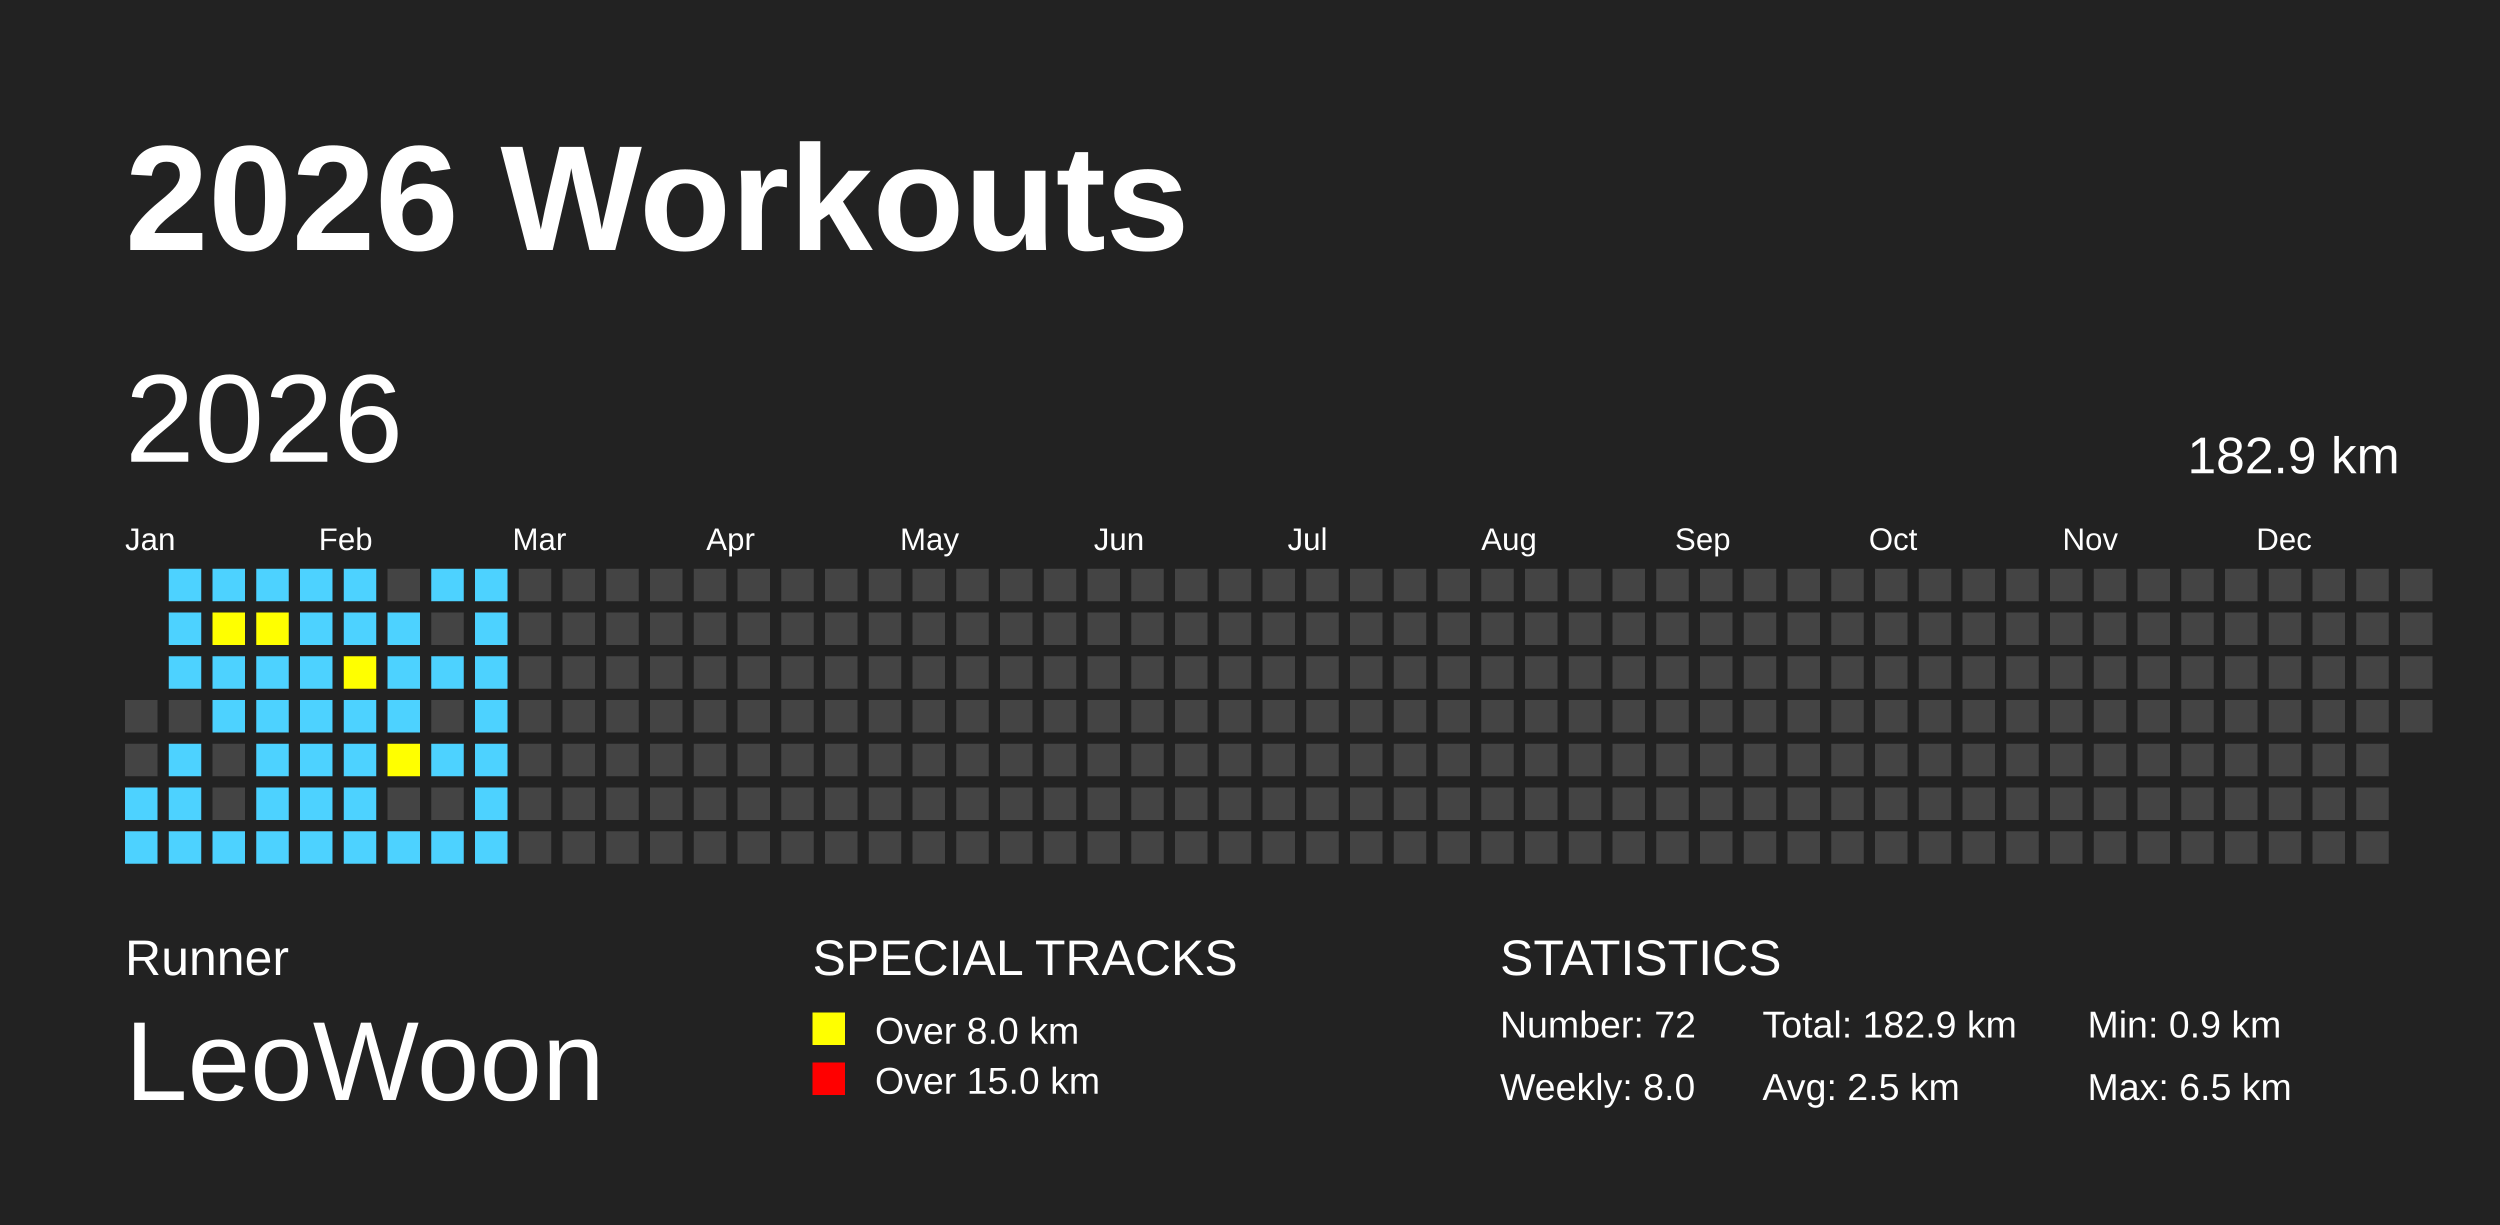
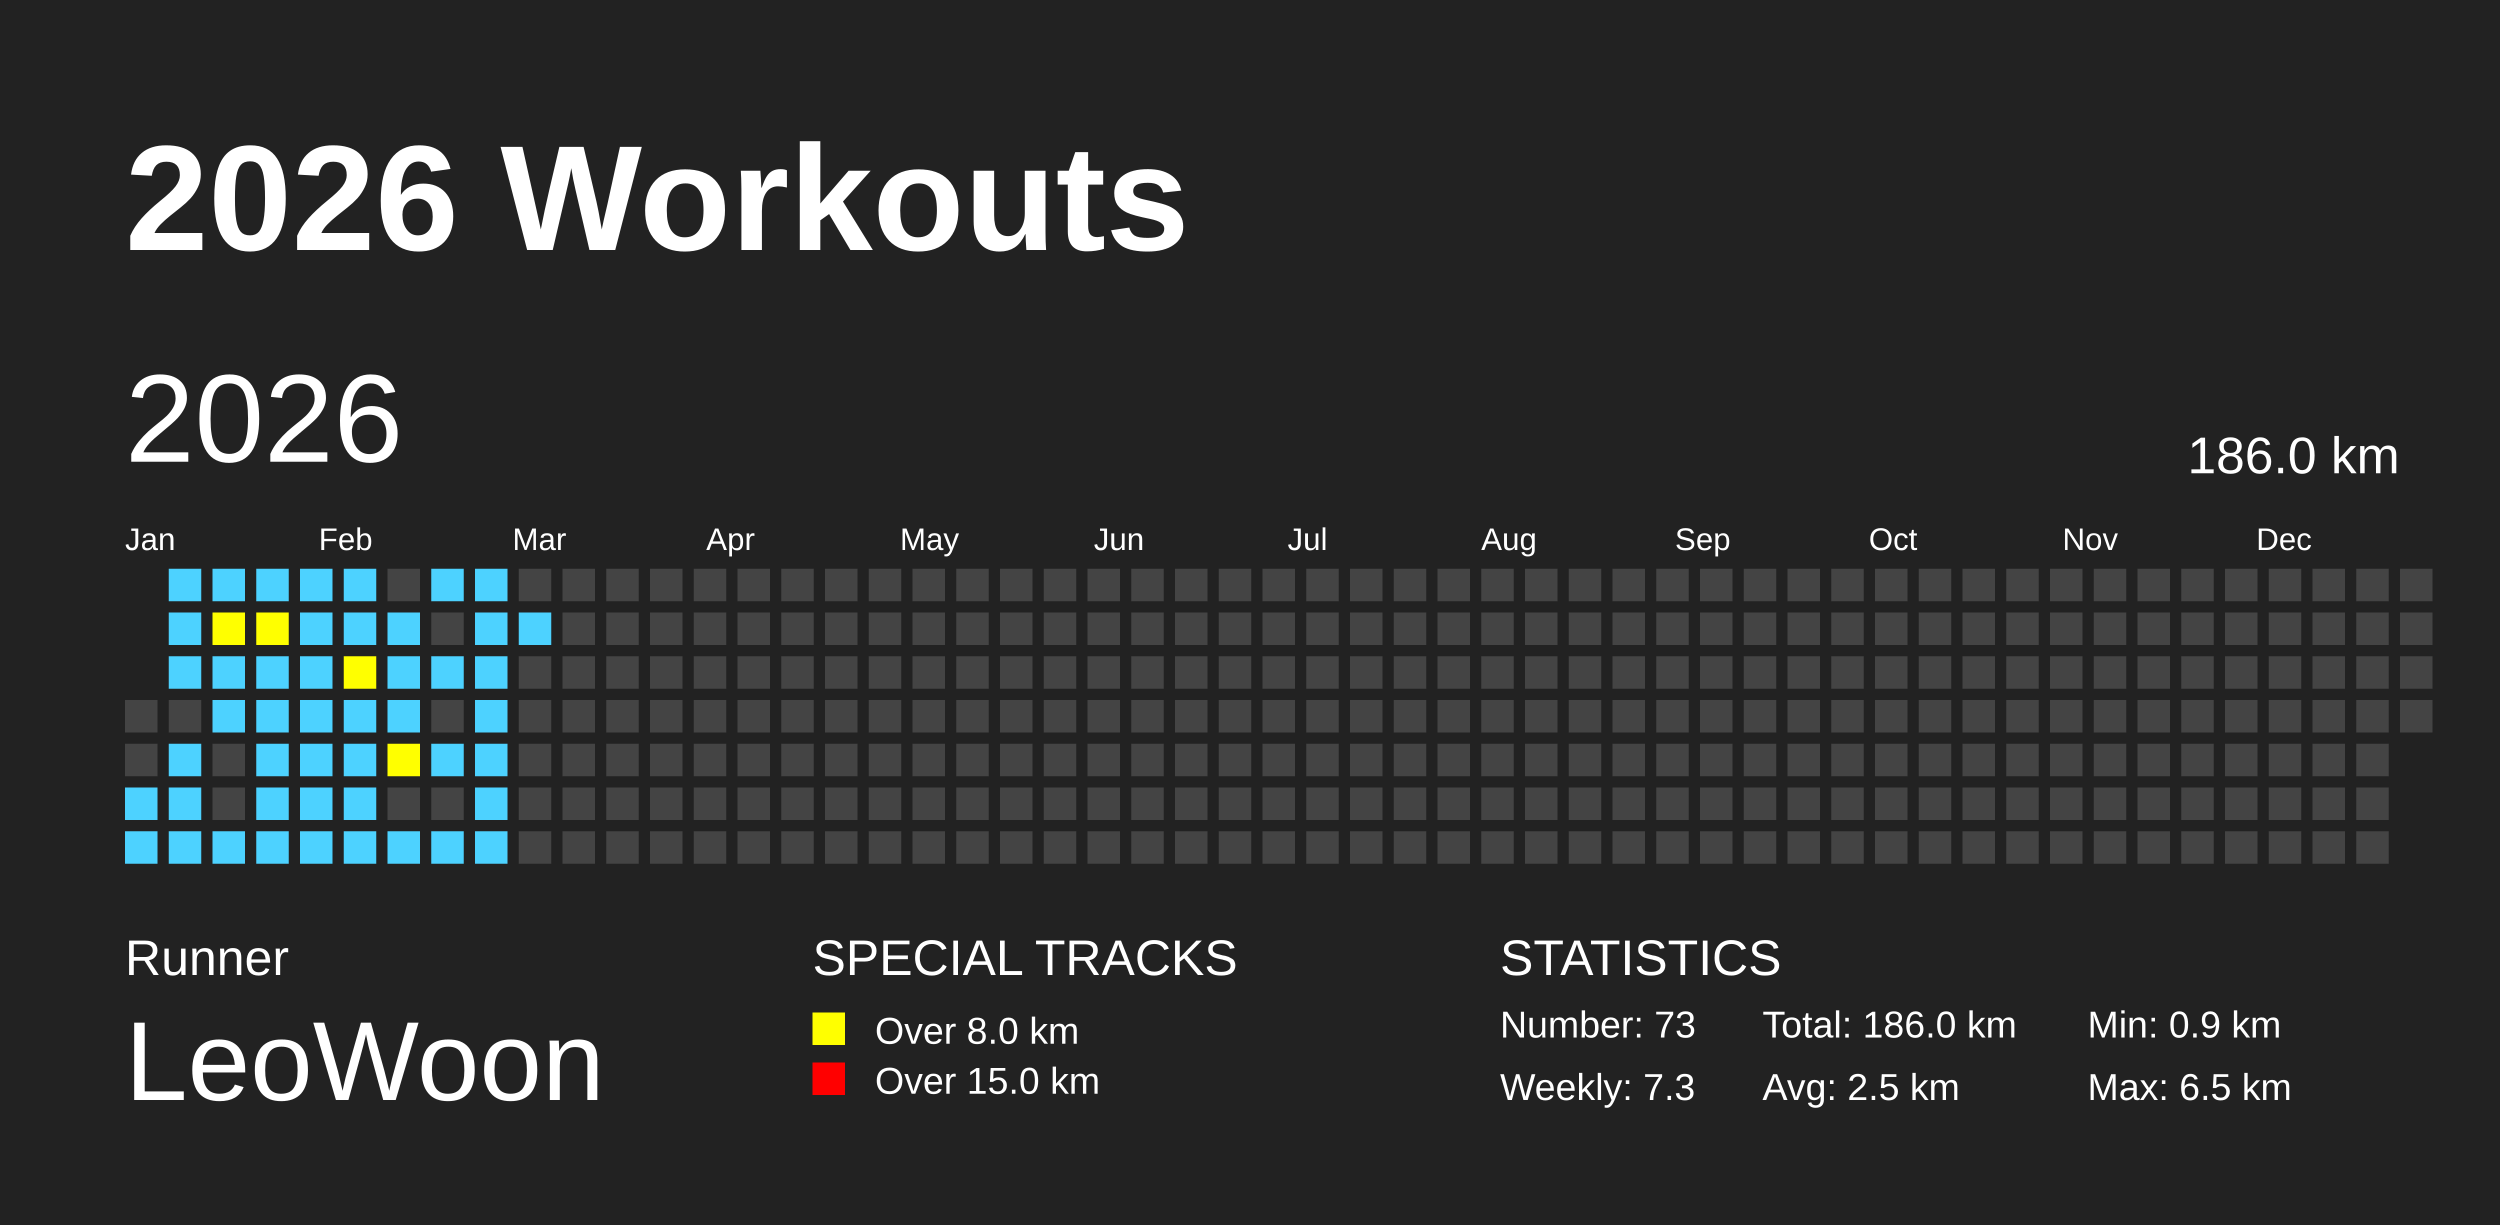
<svg xmlns="http://www.w3.org/2000/svg" baseProfile="full" height="98mm" version="1.1" viewBox="0,0,200,98" width="200mm">
  <defs />
  <rect fill="#222222" height="98" width="200" x="0" y="0" />
  <text fill="#FFFFFF" style="font-size:12px; font-family:Arial; font-weight:bold;" x="10" y="20">2026 Workouts</text>
  <text fill="#FFFFFF" style="font-size:4px; font-family:Arial" x="10" y="78">Runner</text>
  <text fill="#FFFFFF" style="font-size:9px; font-family:Arial" x="10" y="88">LeoWoon</text>
  <text fill="#FFFFFF" style="font-size:4px; font-family:Arial" x="65" y="78">SPECIAL TRACKS</text>
  <rect fill="yellow" height="2.6" width="2.6" x="65" y="81" />
  <text fill="#FFFFFF" style="font-size:3px; font-family:Arial" x="70" y="83.5">Over 8.0 km</text>
  <rect fill="red" height="2.6" width="2.6" x="65" y="85" />
  <text fill="#FFFFFF" style="font-size:3px; font-family:Arial" x="70" y="87.5">Over 15.0 km</text>
  <text fill="#FFFFFF" style="font-size:4px; font-family:Arial" x="120" y="78">STATISTICS</text>
-   <text fill="#FFFFFF" style="font-size:3px; font-family:Arial" x="120" y="83">Number: 72</text>
-   <text fill="#FFFFFF" style="font-size:3px; font-family:Arial" x="120" y="88">Weekly: 8.0</text>
-   <text fill="#FFFFFF" style="font-size:3px; font-family:Arial" x="141" y="83">Total: 182.9 km</text>
+   <text fill="#FFFFFF" style="font-size:3px; font-family:Arial" x="120" y="83">Number: 73</text>
+   <text fill="#FFFFFF" style="font-size:3px; font-family:Arial" x="120" y="88">Weekly: 7.3</text>
+   <text fill="#FFFFFF" style="font-size:3px; font-family:Arial" x="141" y="83">Total: 186.0 km</text>
  <text fill="#FFFFFF" style="font-size:3px; font-family:Arial" x="141" y="88">Avg: 2.5 km</text>
  <text fill="#FFFFFF" style="font-size:3px; font-family:Arial" x="167" y="83">Min: 0.9 km</text>
  <text fill="#FFFFFF" style="font-size:3px; font-family:Arial" x="167" y="88">Max: 6.5 km</text>
  <text dominant-baseline="hanging" fill="#FFFFFF" style="font-size:10.0px; font-family:Arial;" x="10" y="30">2026</text>
-   <text dominant-baseline="hanging" fill="#FFFFFF" style="font-size:4.125px; font-family:Arial;" x="175" y="35">182.9 km</text>
+   <text dominant-baseline="hanging" fill="#FFFFFF" style="font-size:4.125px; font-family:Arial;" x="175" y="35">186.0 km</text>
  <text fill="#FFFFFF" style="font-size:2.5px; font-family:Arial" x="10.0" y="44">Jan</text>
  <text fill="#FFFFFF" style="font-size:2.5px; font-family:Arial" x="25.5" y="44">Feb</text>
  <text fill="#FFFFFF" style="font-size:2.5px; font-family:Arial" x="41.0" y="44">Mar</text>
  <text fill="#FFFFFF" style="font-size:2.5px; font-family:Arial" x="56.5" y="44">Apr</text>
  <text fill="#FFFFFF" style="font-size:2.5px; font-family:Arial" x="72.0" y="44">May</text>
  <text fill="#FFFFFF" style="font-size:2.5px; font-family:Arial" x="87.5" y="44">Jun</text>
  <text fill="#FFFFFF" style="font-size:2.5px; font-family:Arial" x="103.0" y="44">Jul</text>
  <text fill="#FFFFFF" style="font-size:2.5px; font-family:Arial" x="118.5" y="44">Aug</text>
  <text fill="#FFFFFF" style="font-size:2.5px; font-family:Arial" x="134.0" y="44">Sep</text>
  <text fill="#FFFFFF" style="font-size:2.5px; font-family:Arial" x="149.5" y="44">Oct</text>
  <text fill="#FFFFFF" style="font-size:2.5px; font-family:Arial" x="165.0" y="44">Nov</text>
  <text fill="#FFFFFF" style="font-size:2.5px; font-family:Arial" x="180.5" y="44">Dec</text>
  <rect fill="#444444" height="2.6" width="2.6" x="10.0" y="56.0" />
  <rect fill="#444444" height="2.6" width="2.6" x="10.0" y="59.5" />
  <rect fill="#4DD2FF" height="2.6" width="2.6" x="10.0" y="63.0" />
  <rect fill="#4DD2FF" height="2.6" width="2.6" x="10.0" y="66.5" />
  <rect fill="#4DD2FF" height="2.6" width="2.6" x="13.5" y="45.5" />
  <rect fill="#4DD2FF" height="2.6" width="2.6" x="13.5" y="49.0" />
  <rect fill="#4DD2FF" height="2.6" width="2.6" x="13.5" y="52.5" />
  <rect fill="#444444" height="2.6" width="2.6" x="13.5" y="56.0" />
  <rect fill="#4DD2FF" height="2.6" width="2.6" x="13.5" y="59.5" />
  <rect fill="#4DD2FF" height="2.6" width="2.6" x="13.5" y="63.0" />
  <rect fill="#4DD2FF" height="2.6" width="2.6" x="13.5" y="66.5" />
  <rect fill="#4DD2FF" height="2.6" width="2.6" x="17.0" y="45.5" />
  <rect fill="yellow" height="2.6" width="2.6" x="17.0" y="49.0" />
  <rect fill="#4DD2FF" height="2.6" width="2.6" x="17.0" y="52.5" />
  <rect fill="#4DD2FF" height="2.6" width="2.6" x="17.0" y="56.0" />
  <rect fill="#444444" height="2.6" width="2.6" x="17.0" y="59.5" />
  <rect fill="#444444" height="2.6" width="2.6" x="17.0" y="63.0" />
  <rect fill="#4DD2FF" height="2.6" width="2.6" x="17.0" y="66.5" />
  <rect fill="#4DD2FF" height="2.6" width="2.6" x="20.5" y="45.5" />
  <rect fill="yellow" height="2.6" width="2.6" x="20.5" y="49.0" />
  <rect fill="#4DD2FF" height="2.6" width="2.6" x="20.5" y="52.5" />
  <rect fill="#4DD2FF" height="2.6" width="2.6" x="20.5" y="56.0" />
  <rect fill="#4DD2FF" height="2.6" width="2.6" x="20.5" y="59.5" />
  <rect fill="#4DD2FF" height="2.6" width="2.6" x="20.5" y="63.0" />
  <rect fill="#4DD2FF" height="2.6" width="2.6" x="20.5" y="66.5" />
  <rect fill="#4DD2FF" height="2.6" width="2.6" x="24.0" y="45.5" />
  <rect fill="#4DD2FF" height="2.6" width="2.6" x="24.0" y="49.0" />
  <rect fill="#4DD2FF" height="2.6" width="2.6" x="24.0" y="52.5" />
  <rect fill="#4DD2FF" height="2.6" width="2.6" x="24.0" y="56.0" />
  <rect fill="#4DD2FF" height="2.6" width="2.6" x="24.0" y="59.5" />
  <rect fill="#4DD2FF" height="2.6" width="2.6" x="24.0" y="63.0" />
  <rect fill="#4DD2FF" height="2.6" width="2.6" x="24.0" y="66.5" />
  <rect fill="#4DD2FF" height="2.6" width="2.6" x="27.5" y="45.5" />
  <rect fill="#4DD2FF" height="2.6" width="2.6" x="27.5" y="49.0" />
  <rect fill="yellow" height="2.6" width="2.6" x="27.5" y="52.5" />
  <rect fill="#4DD2FF" height="2.6" width="2.6" x="27.5" y="56.0" />
  <rect fill="#4DD2FF" height="2.6" width="2.6" x="27.5" y="59.5" />
  <rect fill="#4DD2FF" height="2.6" width="2.6" x="27.5" y="63.0" />
  <rect fill="#4DD2FF" height="2.6" width="2.6" x="27.5" y="66.5" />
  <rect fill="#444444" height="2.6" width="2.6" x="31.0" y="45.5" />
  <rect fill="#4DD2FF" height="2.6" width="2.6" x="31.0" y="49.0" />
  <rect fill="#4DD2FF" height="2.6" width="2.6" x="31.0" y="52.5" />
  <rect fill="#4DD2FF" height="2.6" width="2.6" x="31.0" y="56.0" />
  <rect fill="yellow" height="2.6" width="2.6" x="31.0" y="59.5" />
  <rect fill="#444444" height="2.6" width="2.6" x="31.0" y="63.0" />
  <rect fill="#4DD2FF" height="2.6" width="2.6" x="31.0" y="66.5" />
  <rect fill="#4DD2FF" height="2.6" width="2.6" x="34.5" y="45.5" />
  <rect fill="#444444" height="2.6" width="2.6" x="34.5" y="49.0" />
  <rect fill="#4DD2FF" height="2.6" width="2.6" x="34.5" y="52.5" />
  <rect fill="#444444" height="2.6" width="2.6" x="34.5" y="56.0" />
  <rect fill="#4DD2FF" height="2.6" width="2.6" x="34.5" y="59.5" />
  <rect fill="#444444" height="2.6" width="2.6" x="34.5" y="63.0" />
  <rect fill="#4DD2FF" height="2.6" width="2.6" x="34.5" y="66.5" />
  <rect fill="#4DD2FF" height="2.6" width="2.6" x="38.0" y="45.5" />
  <rect fill="#4DD2FF" height="2.6" width="2.6" x="38.0" y="49.0" />
  <rect fill="#4DD2FF" height="2.6" width="2.6" x="38.0" y="52.5" />
  <rect fill="#4DD2FF" height="2.6" width="2.6" x="38.0" y="56.0" />
  <rect fill="#4DD2FF" height="2.6" width="2.6" x="38.0" y="59.5" />
  <rect fill="#4DD2FF" height="2.6" width="2.6" x="38.0" y="63.0" />
  <rect fill="#4DD2FF" height="2.6" width="2.6" x="38.0" y="66.5" />
  <rect fill="#444444" height="2.6" width="2.6" x="41.5" y="45.5" />
-   <rect fill="#444444" height="2.6" width="2.6" x="41.5" y="49.0" />
+   <rect fill="#4DD2FF" height="2.6" width="2.6" x="41.5" y="49.0" />
  <rect fill="#444444" height="2.6" width="2.6" x="41.5" y="52.5" />
  <rect fill="#444444" height="2.6" width="2.6" x="41.5" y="56.0" />
  <rect fill="#444444" height="2.6" width="2.6" x="41.5" y="59.5" />
  <rect fill="#444444" height="2.6" width="2.6" x="41.5" y="63.0" />
  <rect fill="#444444" height="2.6" width="2.6" x="41.5" y="66.5" />
  <rect fill="#444444" height="2.6" width="2.6" x="45.0" y="45.5" />
  <rect fill="#444444" height="2.6" width="2.6" x="45.0" y="49.0" />
  <rect fill="#444444" height="2.6" width="2.6" x="45.0" y="52.5" />
  <rect fill="#444444" height="2.6" width="2.6" x="45.0" y="56.0" />
  <rect fill="#444444" height="2.6" width="2.6" x="45.0" y="59.5" />
  <rect fill="#444444" height="2.6" width="2.6" x="45.0" y="63.0" />
  <rect fill="#444444" height="2.6" width="2.6" x="45.0" y="66.5" />
  <rect fill="#444444" height="2.6" width="2.6" x="48.5" y="45.5" />
  <rect fill="#444444" height="2.6" width="2.6" x="48.5" y="49.0" />
  <rect fill="#444444" height="2.6" width="2.6" x="48.5" y="52.5" />
  <rect fill="#444444" height="2.6" width="2.6" x="48.5" y="56.0" />
  <rect fill="#444444" height="2.6" width="2.6" x="48.5" y="59.5" />
  <rect fill="#444444" height="2.6" width="2.6" x="48.5" y="63.0" />
  <rect fill="#444444" height="2.6" width="2.6" x="48.5" y="66.5" />
  <rect fill="#444444" height="2.6" width="2.6" x="52.0" y="45.5" />
  <rect fill="#444444" height="2.6" width="2.6" x="52.0" y="49.0" />
  <rect fill="#444444" height="2.6" width="2.6" x="52.0" y="52.5" />
  <rect fill="#444444" height="2.6" width="2.6" x="52.0" y="56.0" />
  <rect fill="#444444" height="2.6" width="2.6" x="52.0" y="59.5" />
  <rect fill="#444444" height="2.6" width="2.6" x="52.0" y="63.0" />
  <rect fill="#444444" height="2.6" width="2.6" x="52.0" y="66.5" />
  <rect fill="#444444" height="2.6" width="2.6" x="55.5" y="45.5" />
  <rect fill="#444444" height="2.6" width="2.6" x="55.5" y="49.0" />
  <rect fill="#444444" height="2.6" width="2.6" x="55.5" y="52.5" />
  <rect fill="#444444" height="2.6" width="2.6" x="55.5" y="56.0" />
  <rect fill="#444444" height="2.6" width="2.6" x="55.5" y="59.5" />
  <rect fill="#444444" height="2.6" width="2.6" x="55.5" y="63.0" />
  <rect fill="#444444" height="2.6" width="2.6" x="55.5" y="66.5" />
  <rect fill="#444444" height="2.6" width="2.6" x="59.0" y="45.5" />
  <rect fill="#444444" height="2.6" width="2.6" x="59.0" y="49.0" />
  <rect fill="#444444" height="2.6" width="2.6" x="59.0" y="52.5" />
  <rect fill="#444444" height="2.6" width="2.6" x="59.0" y="56.0" />
  <rect fill="#444444" height="2.6" width="2.6" x="59.0" y="59.5" />
  <rect fill="#444444" height="2.6" width="2.6" x="59.0" y="63.0" />
  <rect fill="#444444" height="2.6" width="2.6" x="59.0" y="66.5" />
  <rect fill="#444444" height="2.6" width="2.6" x="62.5" y="45.5" />
  <rect fill="#444444" height="2.6" width="2.6" x="62.5" y="49.0" />
  <rect fill="#444444" height="2.6" width="2.6" x="62.5" y="52.5" />
  <rect fill="#444444" height="2.6" width="2.6" x="62.5" y="56.0" />
  <rect fill="#444444" height="2.6" width="2.6" x="62.5" y="59.5" />
  <rect fill="#444444" height="2.6" width="2.6" x="62.5" y="63.0" />
  <rect fill="#444444" height="2.6" width="2.6" x="62.5" y="66.5" />
  <rect fill="#444444" height="2.6" width="2.6" x="66.0" y="45.5" />
  <rect fill="#444444" height="2.6" width="2.6" x="66.0" y="49.0" />
  <rect fill="#444444" height="2.6" width="2.6" x="66.0" y="52.5" />
  <rect fill="#444444" height="2.6" width="2.6" x="66.0" y="56.0" />
  <rect fill="#444444" height="2.6" width="2.6" x="66.0" y="59.5" />
  <rect fill="#444444" height="2.6" width="2.6" x="66.0" y="63.0" />
  <rect fill="#444444" height="2.6" width="2.6" x="66.0" y="66.5" />
  <rect fill="#444444" height="2.6" width="2.6" x="69.5" y="45.5" />
  <rect fill="#444444" height="2.6" width="2.6" x="69.5" y="49.0" />
  <rect fill="#444444" height="2.6" width="2.6" x="69.5" y="52.5" />
  <rect fill="#444444" height="2.6" width="2.6" x="69.5" y="56.0" />
  <rect fill="#444444" height="2.6" width="2.6" x="69.5" y="59.5" />
  <rect fill="#444444" height="2.6" width="2.6" x="69.5" y="63.0" />
  <rect fill="#444444" height="2.6" width="2.6" x="69.5" y="66.5" />
  <rect fill="#444444" height="2.6" width="2.6" x="73.0" y="45.5" />
  <rect fill="#444444" height="2.6" width="2.6" x="73.0" y="49.0" />
  <rect fill="#444444" height="2.6" width="2.6" x="73.0" y="52.5" />
  <rect fill="#444444" height="2.6" width="2.6" x="73.0" y="56.0" />
  <rect fill="#444444" height="2.6" width="2.6" x="73.0" y="59.5" />
  <rect fill="#444444" height="2.6" width="2.6" x="73.0" y="63.0" />
  <rect fill="#444444" height="2.6" width="2.6" x="73.0" y="66.5" />
  <rect fill="#444444" height="2.6" width="2.6" x="76.5" y="45.5" />
  <rect fill="#444444" height="2.6" width="2.6" x="76.5" y="49.0" />
  <rect fill="#444444" height="2.6" width="2.6" x="76.5" y="52.5" />
  <rect fill="#444444" height="2.6" width="2.6" x="76.5" y="56.0" />
  <rect fill="#444444" height="2.6" width="2.6" x="76.5" y="59.5" />
  <rect fill="#444444" height="2.6" width="2.6" x="76.5" y="63.0" />
  <rect fill="#444444" height="2.6" width="2.6" x="76.5" y="66.5" />
  <rect fill="#444444" height="2.6" width="2.6" x="80.0" y="45.5" />
  <rect fill="#444444" height="2.6" width="2.6" x="80.0" y="49.0" />
  <rect fill="#444444" height="2.6" width="2.6" x="80.0" y="52.5" />
  <rect fill="#444444" height="2.6" width="2.6" x="80.0" y="56.0" />
  <rect fill="#444444" height="2.6" width="2.6" x="80.0" y="59.5" />
  <rect fill="#444444" height="2.6" width="2.6" x="80.0" y="63.0" />
  <rect fill="#444444" height="2.6" width="2.6" x="80.0" y="66.5" />
  <rect fill="#444444" height="2.6" width="2.6" x="83.5" y="45.5" />
  <rect fill="#444444" height="2.6" width="2.6" x="83.5" y="49.0" />
  <rect fill="#444444" height="2.6" width="2.6" x="83.5" y="52.5" />
  <rect fill="#444444" height="2.6" width="2.6" x="83.5" y="56.0" />
  <rect fill="#444444" height="2.6" width="2.6" x="83.5" y="59.5" />
  <rect fill="#444444" height="2.6" width="2.6" x="83.5" y="63.0" />
  <rect fill="#444444" height="2.6" width="2.6" x="83.5" y="66.5" />
  <rect fill="#444444" height="2.6" width="2.6" x="87.0" y="45.5" />
  <rect fill="#444444" height="2.6" width="2.6" x="87.0" y="49.0" />
  <rect fill="#444444" height="2.6" width="2.6" x="87.0" y="52.5" />
  <rect fill="#444444" height="2.6" width="2.6" x="87.0" y="56.0" />
  <rect fill="#444444" height="2.6" width="2.6" x="87.0" y="59.5" />
  <rect fill="#444444" height="2.6" width="2.6" x="87.0" y="63.0" />
  <rect fill="#444444" height="2.6" width="2.6" x="87.0" y="66.5" />
  <rect fill="#444444" height="2.6" width="2.6" x="90.5" y="45.5" />
  <rect fill="#444444" height="2.6" width="2.6" x="90.5" y="49.0" />
  <rect fill="#444444" height="2.6" width="2.6" x="90.5" y="52.5" />
  <rect fill="#444444" height="2.6" width="2.6" x="90.5" y="56.0" />
  <rect fill="#444444" height="2.6" width="2.6" x="90.5" y="59.5" />
  <rect fill="#444444" height="2.6" width="2.6" x="90.5" y="63.0" />
  <rect fill="#444444" height="2.6" width="2.6" x="90.5" y="66.5" />
  <rect fill="#444444" height="2.6" width="2.6" x="94.0" y="45.5" />
  <rect fill="#444444" height="2.6" width="2.6" x="94.0" y="49.0" />
  <rect fill="#444444" height="2.6" width="2.6" x="94.0" y="52.5" />
  <rect fill="#444444" height="2.6" width="2.6" x="94.0" y="56.0" />
  <rect fill="#444444" height="2.6" width="2.6" x="94.0" y="59.5" />
  <rect fill="#444444" height="2.6" width="2.6" x="94.0" y="63.0" />
  <rect fill="#444444" height="2.6" width="2.6" x="94.0" y="66.5" />
  <rect fill="#444444" height="2.6" width="2.6" x="97.5" y="45.5" />
  <rect fill="#444444" height="2.6" width="2.6" x="97.5" y="49.0" />
  <rect fill="#444444" height="2.6" width="2.6" x="97.5" y="52.5" />
  <rect fill="#444444" height="2.6" width="2.6" x="97.5" y="56.0" />
  <rect fill="#444444" height="2.6" width="2.6" x="97.5" y="59.5" />
  <rect fill="#444444" height="2.6" width="2.6" x="97.5" y="63.0" />
  <rect fill="#444444" height="2.6" width="2.6" x="97.5" y="66.5" />
  <rect fill="#444444" height="2.6" width="2.6" x="101.0" y="45.5" />
  <rect fill="#444444" height="2.6" width="2.6" x="101.0" y="49.0" />
  <rect fill="#444444" height="2.6" width="2.6" x="101.0" y="52.5" />
  <rect fill="#444444" height="2.6" width="2.6" x="101.0" y="56.0" />
  <rect fill="#444444" height="2.6" width="2.6" x="101.0" y="59.5" />
  <rect fill="#444444" height="2.6" width="2.6" x="101.0" y="63.0" />
  <rect fill="#444444" height="2.6" width="2.6" x="101.0" y="66.5" />
  <rect fill="#444444" height="2.6" width="2.6" x="104.5" y="45.5" />
  <rect fill="#444444" height="2.6" width="2.6" x="104.5" y="49.0" />
  <rect fill="#444444" height="2.6" width="2.6" x="104.5" y="52.5" />
  <rect fill="#444444" height="2.6" width="2.6" x="104.5" y="56.0" />
  <rect fill="#444444" height="2.6" width="2.6" x="104.5" y="59.5" />
  <rect fill="#444444" height="2.6" width="2.6" x="104.5" y="63.0" />
  <rect fill="#444444" height="2.6" width="2.6" x="104.5" y="66.5" />
  <rect fill="#444444" height="2.6" width="2.6" x="108.0" y="45.5" />
  <rect fill="#444444" height="2.6" width="2.6" x="108.0" y="49.0" />
  <rect fill="#444444" height="2.6" width="2.6" x="108.0" y="52.5" />
  <rect fill="#444444" height="2.6" width="2.6" x="108.0" y="56.0" />
  <rect fill="#444444" height="2.6" width="2.6" x="108.0" y="59.5" />
  <rect fill="#444444" height="2.6" width="2.6" x="108.0" y="63.0" />
  <rect fill="#444444" height="2.6" width="2.6" x="108.0" y="66.5" />
  <rect fill="#444444" height="2.6" width="2.6" x="111.5" y="45.5" />
  <rect fill="#444444" height="2.6" width="2.6" x="111.5" y="49.0" />
  <rect fill="#444444" height="2.6" width="2.6" x="111.5" y="52.5" />
  <rect fill="#444444" height="2.6" width="2.6" x="111.5" y="56.0" />
  <rect fill="#444444" height="2.6" width="2.6" x="111.5" y="59.5" />
  <rect fill="#444444" height="2.6" width="2.6" x="111.5" y="63.0" />
  <rect fill="#444444" height="2.6" width="2.6" x="111.5" y="66.5" />
  <rect fill="#444444" height="2.6" width="2.6" x="115.0" y="45.5" />
  <rect fill="#444444" height="2.6" width="2.6" x="115.0" y="49.0" />
  <rect fill="#444444" height="2.6" width="2.6" x="115.0" y="52.5" />
  <rect fill="#444444" height="2.6" width="2.6" x="115.0" y="56.0" />
  <rect fill="#444444" height="2.6" width="2.6" x="115.0" y="59.5" />
  <rect fill="#444444" height="2.6" width="2.6" x="115.0" y="63.0" />
  <rect fill="#444444" height="2.6" width="2.6" x="115.0" y="66.5" />
  <rect fill="#444444" height="2.6" width="2.6" x="118.5" y="45.5" />
  <rect fill="#444444" height="2.6" width="2.6" x="118.5" y="49.0" />
  <rect fill="#444444" height="2.6" width="2.6" x="118.5" y="52.5" />
  <rect fill="#444444" height="2.6" width="2.6" x="118.5" y="56.0" />
  <rect fill="#444444" height="2.6" width="2.6" x="118.5" y="59.5" />
  <rect fill="#444444" height="2.6" width="2.6" x="118.5" y="63.0" />
  <rect fill="#444444" height="2.6" width="2.6" x="118.5" y="66.5" />
  <rect fill="#444444" height="2.6" width="2.6" x="122.0" y="45.5" />
  <rect fill="#444444" height="2.6" width="2.6" x="122.0" y="49.0" />
  <rect fill="#444444" height="2.6" width="2.6" x="122.0" y="52.5" />
  <rect fill="#444444" height="2.6" width="2.6" x="122.0" y="56.0" />
  <rect fill="#444444" height="2.6" width="2.6" x="122.0" y="59.5" />
  <rect fill="#444444" height="2.6" width="2.6" x="122.0" y="63.0" />
  <rect fill="#444444" height="2.6" width="2.6" x="122.0" y="66.5" />
  <rect fill="#444444" height="2.6" width="2.6" x="125.5" y="45.5" />
  <rect fill="#444444" height="2.6" width="2.6" x="125.5" y="49.0" />
  <rect fill="#444444" height="2.6" width="2.6" x="125.5" y="52.5" />
  <rect fill="#444444" height="2.6" width="2.6" x="125.5" y="56.0" />
  <rect fill="#444444" height="2.6" width="2.6" x="125.5" y="59.5" />
  <rect fill="#444444" height="2.6" width="2.6" x="125.5" y="63.0" />
  <rect fill="#444444" height="2.6" width="2.6" x="125.5" y="66.5" />
  <rect fill="#444444" height="2.6" width="2.6" x="129.0" y="45.5" />
  <rect fill="#444444" height="2.6" width="2.6" x="129.0" y="49.0" />
  <rect fill="#444444" height="2.6" width="2.6" x="129.0" y="52.5" />
  <rect fill="#444444" height="2.6" width="2.6" x="129.0" y="56.0" />
  <rect fill="#444444" height="2.6" width="2.6" x="129.0" y="59.5" />
  <rect fill="#444444" height="2.6" width="2.6" x="129.0" y="63.0" />
  <rect fill="#444444" height="2.6" width="2.6" x="129.0" y="66.5" />
  <rect fill="#444444" height="2.6" width="2.6" x="132.5" y="45.5" />
  <rect fill="#444444" height="2.6" width="2.6" x="132.5" y="49.0" />
  <rect fill="#444444" height="2.6" width="2.6" x="132.5" y="52.5" />
  <rect fill="#444444" height="2.6" width="2.6" x="132.5" y="56.0" />
  <rect fill="#444444" height="2.6" width="2.6" x="132.5" y="59.5" />
  <rect fill="#444444" height="2.6" width="2.6" x="132.5" y="63.0" />
  <rect fill="#444444" height="2.6" width="2.6" x="132.5" y="66.5" />
  <rect fill="#444444" height="2.6" width="2.6" x="136.0" y="45.5" />
  <rect fill="#444444" height="2.6" width="2.6" x="136.0" y="49.0" />
  <rect fill="#444444" height="2.6" width="2.6" x="136.0" y="52.5" />
  <rect fill="#444444" height="2.6" width="2.6" x="136.0" y="56.0" />
  <rect fill="#444444" height="2.6" width="2.6" x="136.0" y="59.5" />
  <rect fill="#444444" height="2.6" width="2.6" x="136.0" y="63.0" />
  <rect fill="#444444" height="2.6" width="2.6" x="136.0" y="66.5" />
  <rect fill="#444444" height="2.6" width="2.6" x="139.5" y="45.5" />
  <rect fill="#444444" height="2.6" width="2.6" x="139.5" y="49.0" />
  <rect fill="#444444" height="2.6" width="2.6" x="139.5" y="52.5" />
  <rect fill="#444444" height="2.6" width="2.6" x="139.5" y="56.0" />
  <rect fill="#444444" height="2.6" width="2.6" x="139.5" y="59.5" />
  <rect fill="#444444" height="2.6" width="2.6" x="139.5" y="63.0" />
  <rect fill="#444444" height="2.6" width="2.6" x="139.5" y="66.5" />
  <rect fill="#444444" height="2.6" width="2.6" x="143.0" y="45.5" />
  <rect fill="#444444" height="2.6" width="2.6" x="143.0" y="49.0" />
  <rect fill="#444444" height="2.6" width="2.6" x="143.0" y="52.5" />
  <rect fill="#444444" height="2.6" width="2.6" x="143.0" y="56.0" />
  <rect fill="#444444" height="2.6" width="2.6" x="143.0" y="59.5" />
  <rect fill="#444444" height="2.6" width="2.6" x="143.0" y="63.0" />
  <rect fill="#444444" height="2.6" width="2.6" x="143.0" y="66.5" />
  <rect fill="#444444" height="2.6" width="2.6" x="146.5" y="45.5" />
  <rect fill="#444444" height="2.6" width="2.6" x="146.5" y="49.0" />
  <rect fill="#444444" height="2.6" width="2.6" x="146.5" y="52.5" />
  <rect fill="#444444" height="2.6" width="2.6" x="146.5" y="56.0" />
  <rect fill="#444444" height="2.6" width="2.6" x="146.5" y="59.5" />
  <rect fill="#444444" height="2.6" width="2.6" x="146.5" y="63.0" />
  <rect fill="#444444" height="2.6" width="2.6" x="146.5" y="66.5" />
  <rect fill="#444444" height="2.6" width="2.6" x="150.0" y="45.5" />
  <rect fill="#444444" height="2.6" width="2.6" x="150.0" y="49.0" />
  <rect fill="#444444" height="2.6" width="2.6" x="150.0" y="52.5" />
  <rect fill="#444444" height="2.6" width="2.6" x="150.0" y="56.0" />
  <rect fill="#444444" height="2.6" width="2.6" x="150.0" y="59.5" />
  <rect fill="#444444" height="2.6" width="2.6" x="150.0" y="63.0" />
  <rect fill="#444444" height="2.6" width="2.6" x="150.0" y="66.5" />
  <rect fill="#444444" height="2.6" width="2.6" x="153.5" y="45.5" />
  <rect fill="#444444" height="2.6" width="2.6" x="153.5" y="49.0" />
  <rect fill="#444444" height="2.6" width="2.6" x="153.5" y="52.5" />
  <rect fill="#444444" height="2.6" width="2.6" x="153.5" y="56.0" />
  <rect fill="#444444" height="2.6" width="2.6" x="153.5" y="59.5" />
  <rect fill="#444444" height="2.6" width="2.6" x="153.5" y="63.0" />
  <rect fill="#444444" height="2.6" width="2.6" x="153.5" y="66.5" />
  <rect fill="#444444" height="2.6" width="2.6" x="157.0" y="45.5" />
  <rect fill="#444444" height="2.6" width="2.6" x="157.0" y="49.0" />
  <rect fill="#444444" height="2.6" width="2.6" x="157.0" y="52.5" />
  <rect fill="#444444" height="2.6" width="2.6" x="157.0" y="56.0" />
  <rect fill="#444444" height="2.6" width="2.6" x="157.0" y="59.5" />
  <rect fill="#444444" height="2.6" width="2.6" x="157.0" y="63.0" />
  <rect fill="#444444" height="2.6" width="2.6" x="157.0" y="66.5" />
  <rect fill="#444444" height="2.6" width="2.6" x="160.5" y="45.5" />
  <rect fill="#444444" height="2.6" width="2.6" x="160.5" y="49.0" />
  <rect fill="#444444" height="2.6" width="2.6" x="160.5" y="52.5" />
  <rect fill="#444444" height="2.6" width="2.6" x="160.5" y="56.0" />
  <rect fill="#444444" height="2.6" width="2.6" x="160.5" y="59.5" />
  <rect fill="#444444" height="2.6" width="2.6" x="160.5" y="63.0" />
  <rect fill="#444444" height="2.6" width="2.6" x="160.5" y="66.5" />
  <rect fill="#444444" height="2.6" width="2.6" x="164.0" y="45.5" />
  <rect fill="#444444" height="2.6" width="2.6" x="164.0" y="49.0" />
  <rect fill="#444444" height="2.6" width="2.6" x="164.0" y="52.5" />
  <rect fill="#444444" height="2.6" width="2.6" x="164.0" y="56.0" />
  <rect fill="#444444" height="2.6" width="2.6" x="164.0" y="59.5" />
  <rect fill="#444444" height="2.6" width="2.6" x="164.0" y="63.0" />
  <rect fill="#444444" height="2.6" width="2.6" x="164.0" y="66.5" />
  <rect fill="#444444" height="2.6" width="2.6" x="167.5" y="45.5" />
  <rect fill="#444444" height="2.6" width="2.6" x="167.5" y="49.0" />
  <rect fill="#444444" height="2.6" width="2.6" x="167.5" y="52.5" />
  <rect fill="#444444" height="2.6" width="2.6" x="167.5" y="56.0" />
  <rect fill="#444444" height="2.6" width="2.6" x="167.5" y="59.5" />
  <rect fill="#444444" height="2.6" width="2.6" x="167.5" y="63.0" />
  <rect fill="#444444" height="2.6" width="2.6" x="167.5" y="66.5" />
  <rect fill="#444444" height="2.6" width="2.6" x="171.0" y="45.5" />
  <rect fill="#444444" height="2.6" width="2.6" x="171.0" y="49.0" />
  <rect fill="#444444" height="2.6" width="2.6" x="171.0" y="52.5" />
  <rect fill="#444444" height="2.6" width="2.6" x="171.0" y="56.0" />
  <rect fill="#444444" height="2.6" width="2.6" x="171.0" y="59.5" />
  <rect fill="#444444" height="2.6" width="2.6" x="171.0" y="63.0" />
  <rect fill="#444444" height="2.6" width="2.6" x="171.0" y="66.5" />
  <rect fill="#444444" height="2.6" width="2.6" x="174.5" y="45.5" />
  <rect fill="#444444" height="2.6" width="2.6" x="174.5" y="49.0" />
  <rect fill="#444444" height="2.6" width="2.6" x="174.5" y="52.5" />
  <rect fill="#444444" height="2.6" width="2.6" x="174.5" y="56.0" />
  <rect fill="#444444" height="2.6" width="2.6" x="174.5" y="59.5" />
  <rect fill="#444444" height="2.6" width="2.6" x="174.5" y="63.0" />
  <rect fill="#444444" height="2.6" width="2.6" x="174.5" y="66.5" />
  <rect fill="#444444" height="2.6" width="2.6" x="178.0" y="45.5" />
  <rect fill="#444444" height="2.6" width="2.6" x="178.0" y="49.0" />
  <rect fill="#444444" height="2.6" width="2.6" x="178.0" y="52.5" />
  <rect fill="#444444" height="2.6" width="2.6" x="178.0" y="56.0" />
  <rect fill="#444444" height="2.6" width="2.6" x="178.0" y="59.5" />
  <rect fill="#444444" height="2.6" width="2.6" x="178.0" y="63.0" />
  <rect fill="#444444" height="2.6" width="2.6" x="178.0" y="66.5" />
  <rect fill="#444444" height="2.6" width="2.6" x="181.5" y="45.5" />
  <rect fill="#444444" height="2.6" width="2.6" x="181.5" y="49.0" />
  <rect fill="#444444" height="2.6" width="2.6" x="181.5" y="52.5" />
  <rect fill="#444444" height="2.6" width="2.6" x="181.5" y="56.0" />
  <rect fill="#444444" height="2.6" width="2.6" x="181.5" y="59.5" />
  <rect fill="#444444" height="2.6" width="2.6" x="181.5" y="63.0" />
  <rect fill="#444444" height="2.6" width="2.6" x="181.5" y="66.5" />
  <rect fill="#444444" height="2.6" width="2.6" x="185.0" y="45.5" />
  <rect fill="#444444" height="2.6" width="2.6" x="185.0" y="49.0" />
  <rect fill="#444444" height="2.6" width="2.6" x="185.0" y="52.5" />
  <rect fill="#444444" height="2.6" width="2.6" x="185.0" y="56.0" />
  <rect fill="#444444" height="2.6" width="2.6" x="185.0" y="59.5" />
  <rect fill="#444444" height="2.6" width="2.6" x="185.0" y="63.0" />
  <rect fill="#444444" height="2.6" width="2.6" x="185.0" y="66.5" />
  <rect fill="#444444" height="2.6" width="2.6" x="188.5" y="45.5" />
  <rect fill="#444444" height="2.6" width="2.6" x="188.5" y="49.0" />
  <rect fill="#444444" height="2.6" width="2.6" x="188.5" y="52.5" />
  <rect fill="#444444" height="2.6" width="2.6" x="188.5" y="56.0" />
  <rect fill="#444444" height="2.6" width="2.6" x="188.5" y="59.5" />
  <rect fill="#444444" height="2.6" width="2.6" x="188.5" y="63.0" />
  <rect fill="#444444" height="2.6" width="2.6" x="188.5" y="66.5" />
  <rect fill="#444444" height="2.6" width="2.6" x="192.0" y="45.5" />
  <rect fill="#444444" height="2.6" width="2.6" x="192.0" y="49.0" />
  <rect fill="#444444" height="2.6" width="2.6" x="192.0" y="52.5" />
  <rect fill="#444444" height="2.6" width="2.6" x="192.0" y="56.0" />
</svg>
